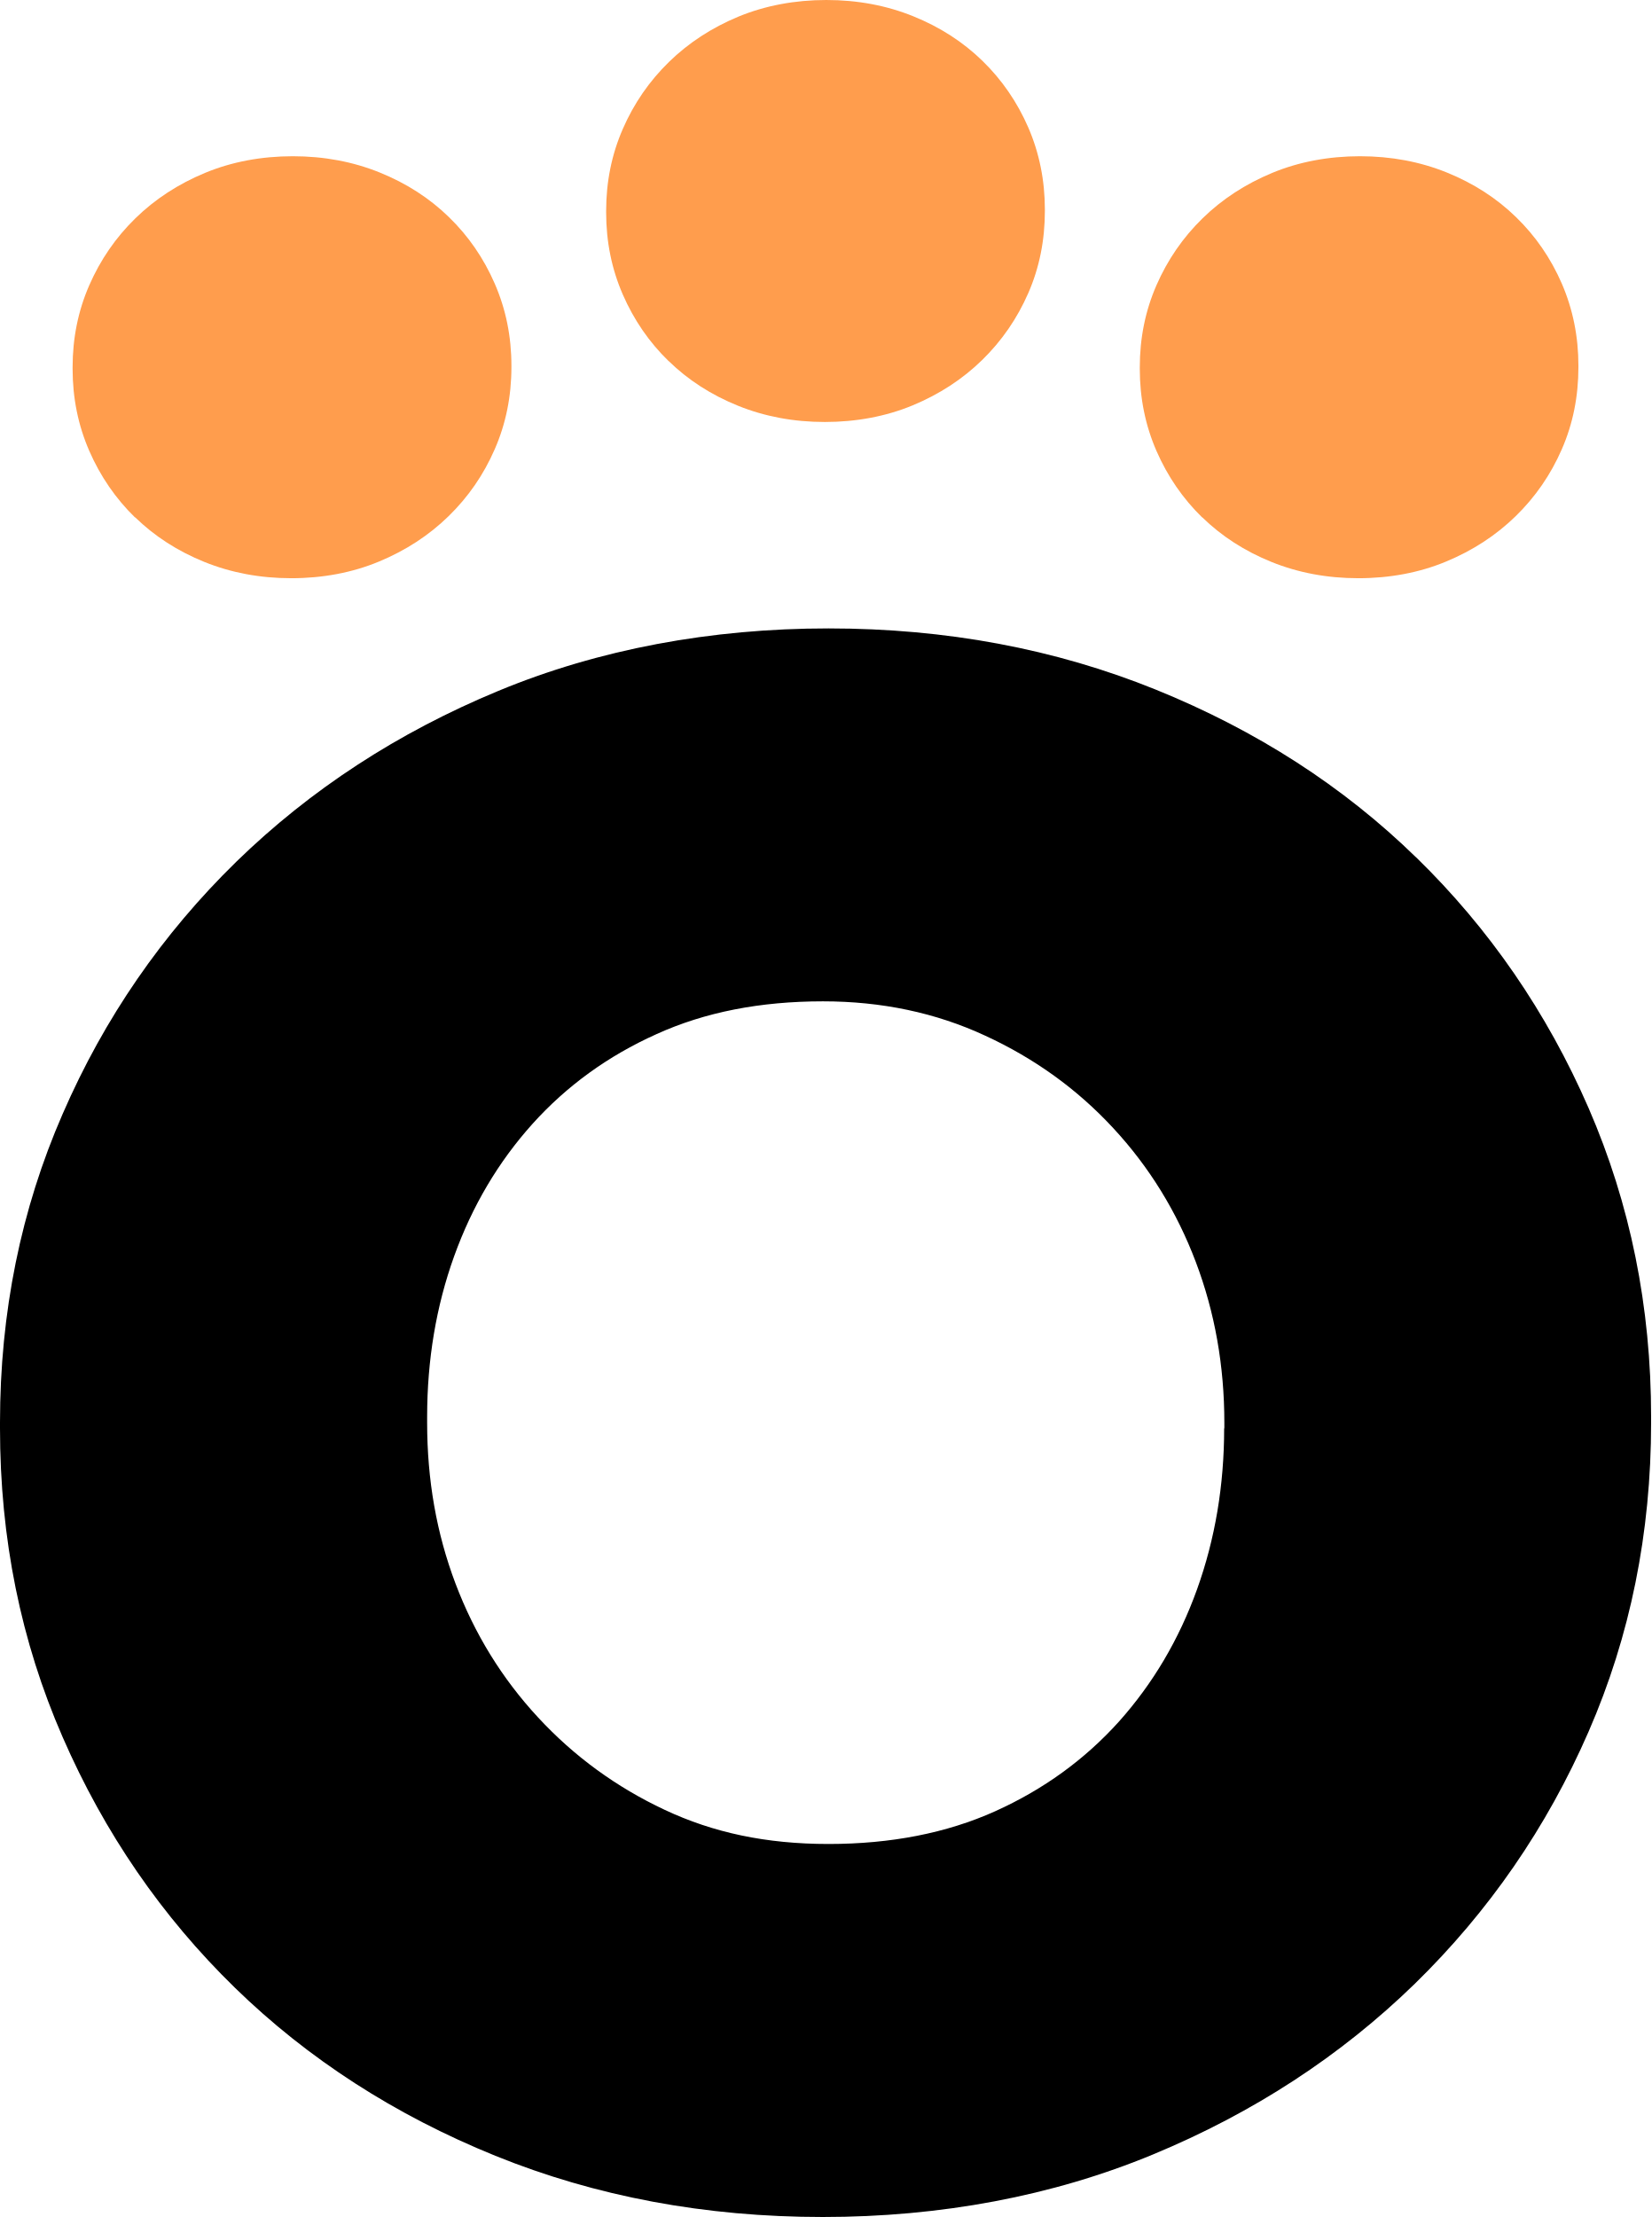
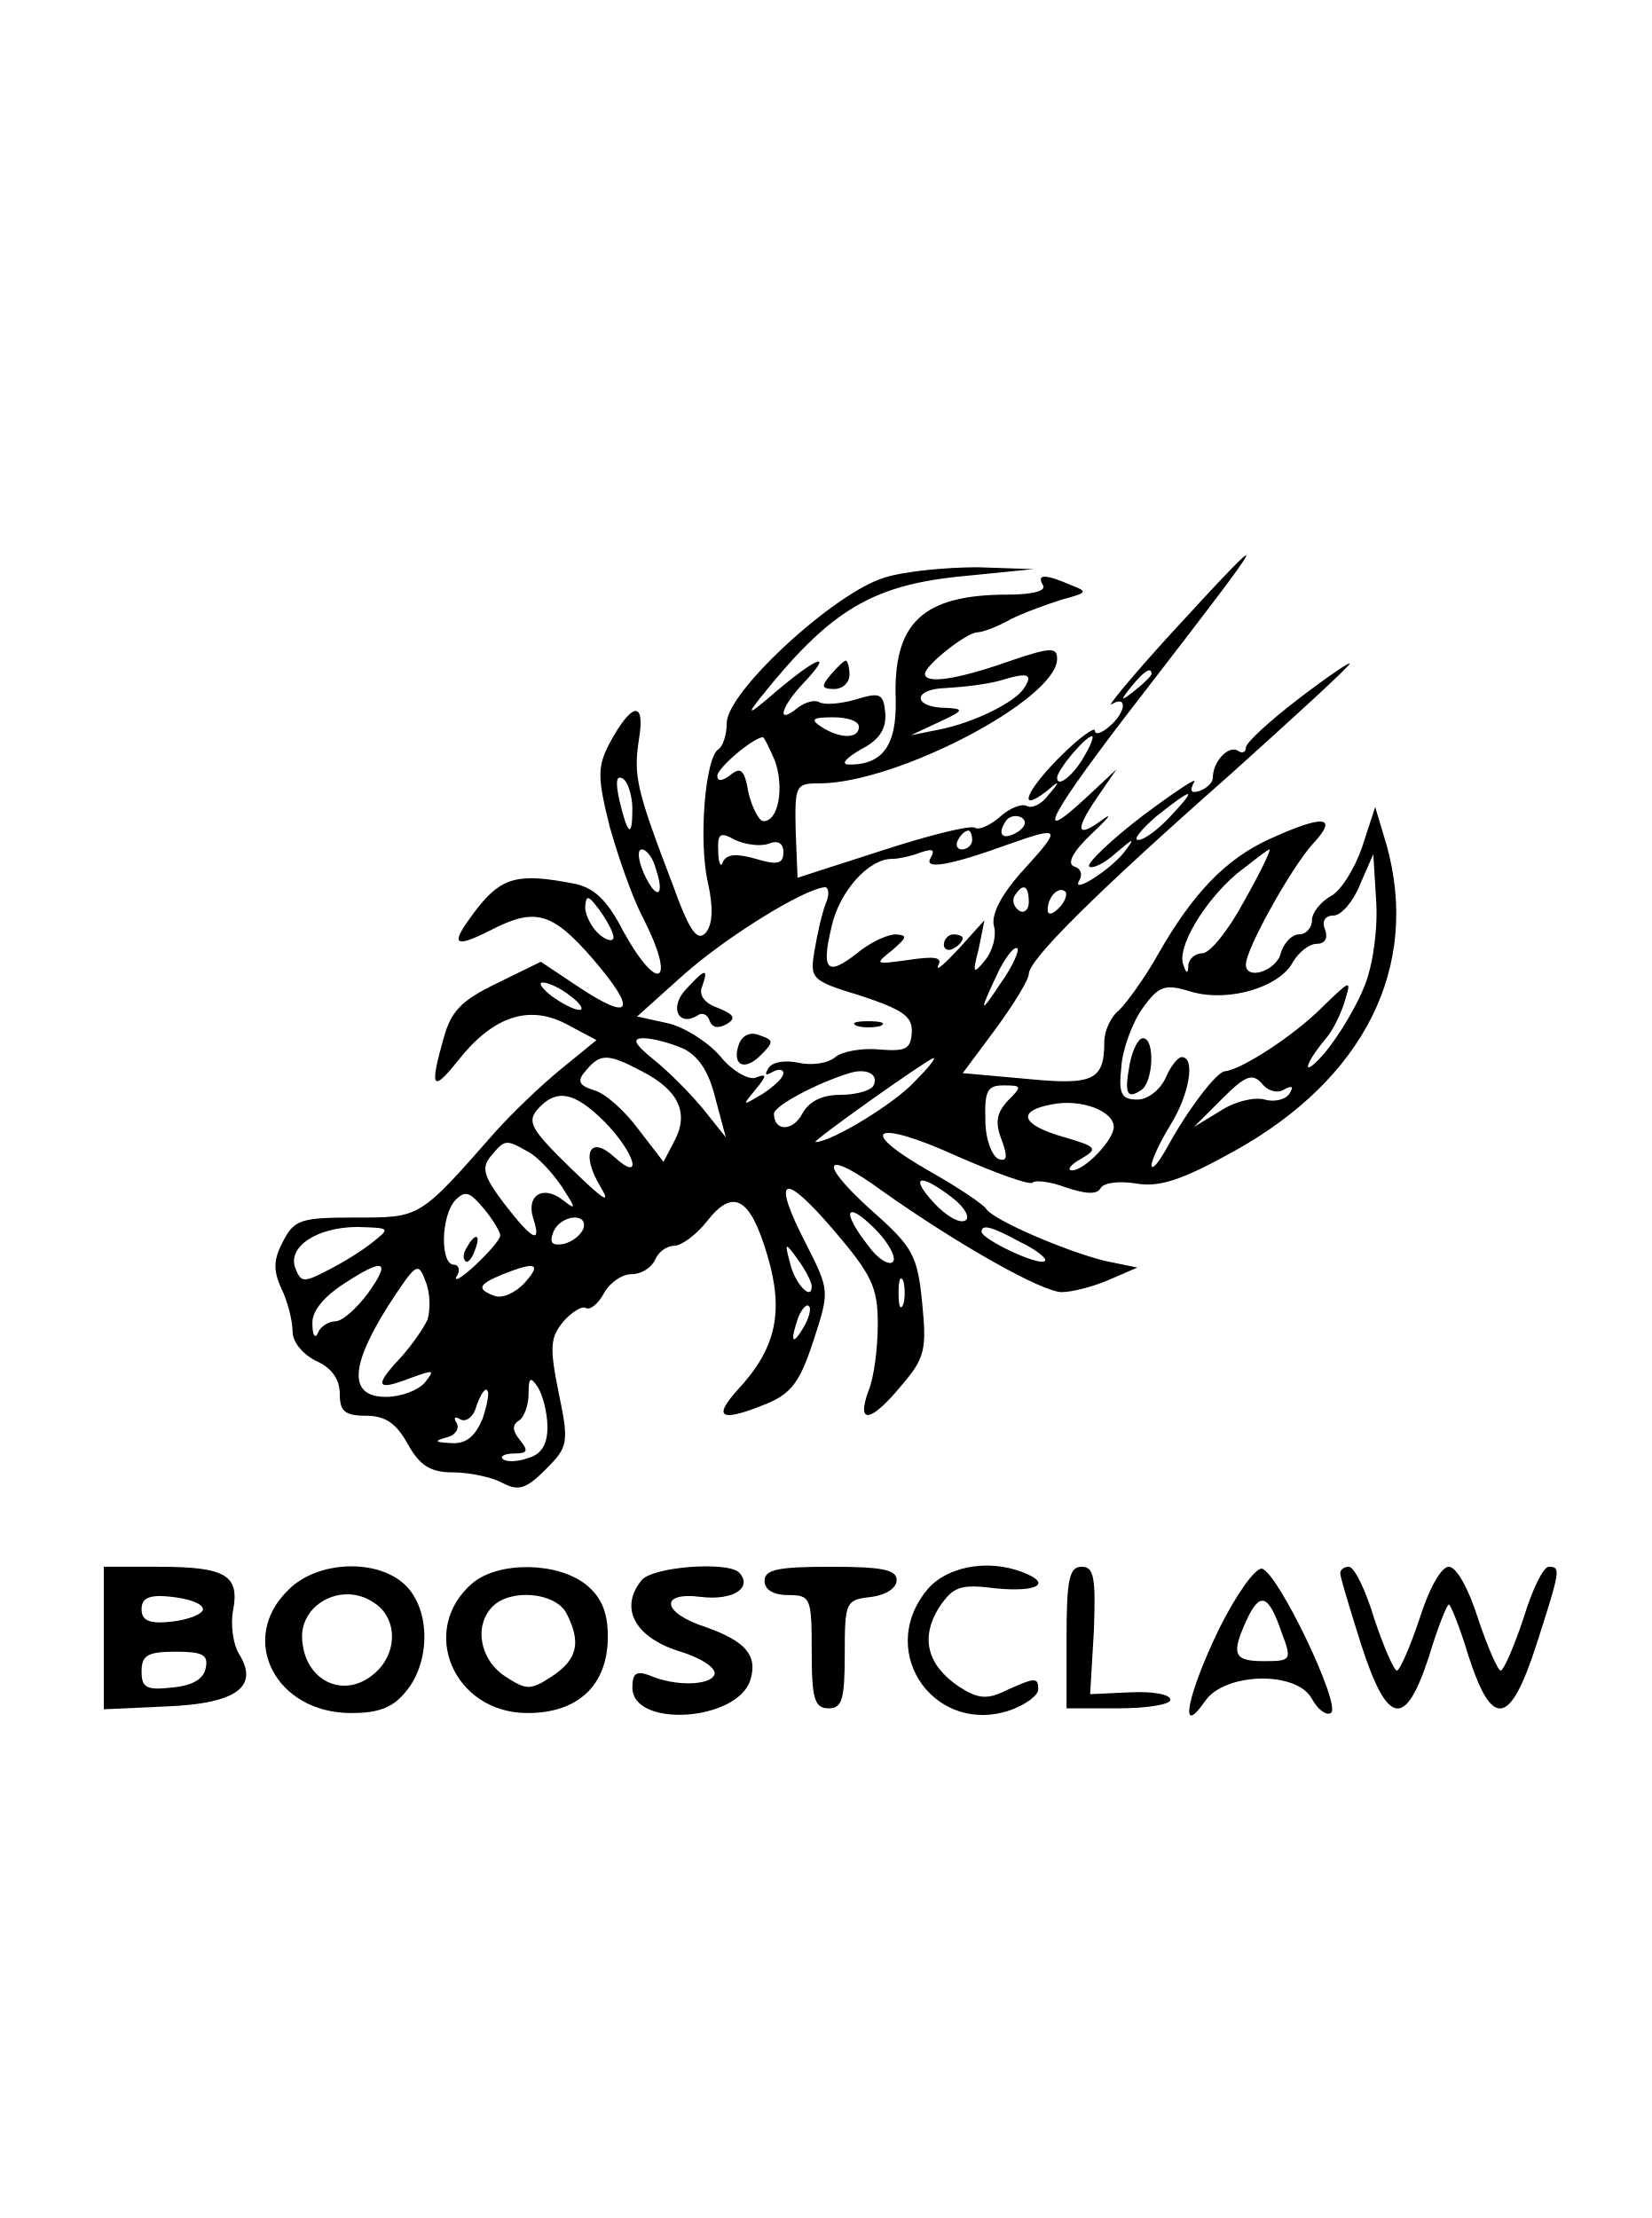
- <svg xmlns="http://www.w3.org/2000/svg" id="_图层_1" data-name="图层 1" viewBox="0 0 175.35 235.42">
-   <defs>
-     <style>
-       .cls-1 {
-         fill: #ff9d4d;
-       }
-     </style>
-   </defs>
-   <path d="M150.41,91.07c-7.76-7.58-16.99-13.51-27.67-17.84-10.69-4.33-22.28-6.5-34.76-6.5s-24.39,2.21-35.07,6.64c-10.69,4.43-19.95,10.48-27.81,18.13-7.86,7.68-14.01,16.58-18.44,26.77-4.44,10.16-6.66,21.11-6.66,32.8v.59c0,11.71,2.21,22.63,6.66,32.82,4.43,10.16,10.53,19.04,18.29,26.6,7.75,7.55,16.98,13.51,27.65,17.84,10.69,4.33,22.28,6.5,34.78,6.5s24.38-2.21,35.06-6.64c10.69-4.43,19.95-10.48,27.81-18.13,7.86-7.68,14.01-16.58,18.45-26.77,4.43-10.16,6.64-21.11,6.64-32.8v-.62c0-11.69-2.21-22.61-6.64-32.8-4.44-10.19-10.54-19.04-18.29-26.6ZM130,151.67c0,6.05-.96,11.76-2.88,17.1s-4.69,10.01-8.3,14.05c-3.63,4.03-8.02,7.21-13.15,9.52-5.14,2.31-11.05,3.47-17.69,3.47s-12.25-1.21-17.38-3.62c-5.14-2.41-9.63-5.68-13.46-9.82-3.83-4.13-6.75-8.88-8.77-14.22s-3.01-11.02-3.01-17.07v-.62c0-6.03.95-11.74,2.87-17.07s4.69-10.01,8.32-14.05c3.63-4.03,8.01-7.21,13.15-9.52,5.14-2.34,11.03-3.49,17.69-3.49,6.24,0,11.98,1.21,17.22,3.64,5.24,2.41,9.78,5.68,13.61,9.82,3.83,4.13,6.75,8.88,8.77,14.22,2.02,5.34,3.03,11.02,3.03,17.07v.59Z" />
-   <path class="cls-1" d="M71.01,38.34c2.06,2.01,4.51,3.59,7.35,4.74,2.84,1.15,5.92,1.73,9.24,1.73s6.48-.59,9.31-1.76c2.84-1.18,5.3-2.78,7.39-4.82,2.09-2.04,3.72-4.41,4.9-7.11,1.18-2.7,1.76-5.61,1.76-8.71v-.16c0-3.1-.59-6.01-1.76-8.71-1.18-2.71-2.8-5.06-4.86-7.07-2.06-2.01-4.51-3.59-7.35-4.74-2.84-1.15-5.92-1.73-9.24-1.73s-6.48.59-9.32,1.76c-2.84,1.18-5.3,2.78-7.39,4.82-2.09,2.04-3.72,4.4-4.9,7.11-1.18,2.7-1.77,5.61-1.77,8.71v.16c0,3.11.59,6.01,1.77,8.72,1.18,2.7,2.8,5.06,4.86,7.06Z" />
-   <path class="cls-1" d="M14.35,54.93c2.06,2.01,4.51,3.59,7.35,4.74,2.84,1.15,5.92,1.73,9.24,1.73s6.48-.59,9.31-1.77c2.84-1.18,5.3-2.78,7.39-4.82,2.09-2.04,3.72-4.4,4.9-7.11,1.18-2.7,1.77-5.61,1.77-8.71v-.16c0-3.1-.59-6-1.77-8.71-1.18-2.71-2.8-5.06-4.86-7.06-2.06-2.01-4.51-3.59-7.35-4.74-2.84-1.15-5.92-1.73-9.24-1.73s-6.48.59-9.32,1.77c-2.84,1.18-5.3,2.78-7.39,4.82-2.09,2.04-3.72,4.41-4.9,7.11-1.18,2.7-1.77,5.61-1.77,8.71v.16c0,3.11.59,6.01,1.77,8.72,1.18,2.7,2.8,5.06,4.86,7.07Z" />
-   <path class="cls-1" d="M127.67,54.93c2.06,2.01,4.51,3.59,7.35,4.74,2.84,1.15,5.92,1.73,9.24,1.73s6.48-.59,9.31-1.77c2.84-1.18,5.3-2.78,7.39-4.82,2.09-2.04,3.72-4.4,4.9-7.11,1.18-2.7,1.76-5.61,1.76-8.71v-.16c0-3.1-.59-6-1.76-8.71-1.18-2.71-2.8-5.06-4.86-7.06-2.06-2.01-4.51-3.59-7.35-4.74-2.84-1.15-5.92-1.73-9.23-1.73s-6.48.59-9.32,1.77c-2.84,1.18-5.3,2.78-7.39,4.82-2.09,2.04-3.72,4.41-4.9,7.11-1.18,2.7-1.77,5.61-1.77,8.71v.16c0,3.11.59,6.01,1.77,8.72,1.18,2.7,2.8,5.06,4.86,7.07Z" />
+ <svg xmlns="http://www.w3.org/2000/svg" version="1.0" width="175pt" height="235pt" viewBox="0 0 175 235" preserveAspectRatio="xMidYMid meet">
+   <g transform="translate(0,235) scale(0.1,-0.1)" fill="#000000" stroke="none">
+     <path d="M1240 1678 c-41 -45 -69 -79 -62 -74 17 10 15 -9 -3 -24 -8 -7 -15 -9 -15 -4 0 4 -16 -7 -35 -26 -36 -35 -49 -63 -17 -39 15 13 16 12 3 -3 -7 -10 -18 -15 -23 -12 -5 3 -18 -2 -28 -11 -10 -9 -23 -15 -27 -12 -5 3 -49 -8 -98 -24 -50 -16 -90 -29 -90 -29 0 0 -1 23 -2 50 -1 48 0 50 25 50 82 0 252 89 252 132 0 13 -8 12 -52 -3 -54 -19 -88 -24 -88 -13 0 9 43 43 55 44 6 0 22 6 36 14 14 7 39 16 55 21 26 7 27 8 9 15 -28 12 -37 12 -30 0 4 -6 -11 -10 -37 -10 -91 0 -122 -30 -119 -112 1 -48 -14 -69 -51 -68 -7 1 -1 7 14 16 20 10 27 22 26 38 -2 21 -5 23 -31 15 -17 -5 -34 -6 -39 -3 -5 3 -15 0 -23 -6 -23 -19 -18 1 7 27 31 33 15 28 -29 -9 -29 -25 -33 -27 -18 -8 75 94 119 121 220 130 l70 7 -59 2 c-32 0 -77 -4 -99 -11 -53 -16 -167 -121 -167 -154 0 -12 -4 -25 -9 -28 -14 -9 -21 -98 -11 -141 6 -27 5 -44 -2 -53 -9 -10 -17 0 -35 50 -39 102 -42 116 -36 155 7 42 -8 39 -32 -6 -12 -24 -12 -35 1 -87 9 -32 24 -75 35 -96 36 -70 17 -83 -21 -14 -17 33 -31 46 -53 50 -57 11 -75 7 -101 -26 -30 -39 -27 -44 13 -24 48 25 66 20 110 -31 47 -55 40 -66 -17 -28 l-39 26 -47 -23 c-37 -18 -48 -29 -56 -58 -15 -53 -12 -58 15 -24 37 47 75 60 115 39 l32 -17 -38 -31 c-22 -18 -52 -47 -69 -66 -81 -92 -79 -91 -148 -91 -58 0 -65 -2 -77 -25 -10 -19 -11 -30 -2 -50 7 -14 12 -35 12 -46 0 -11 11 -24 25 -31 16 -7 25 -19 25 -35 0 -18 5 -23 28 -23 20 0 32 -8 44 -30 13 -23 24 -30 48 -30 17 0 41 -5 52 -11 17 -9 25 -7 46 14 24 24 25 28 14 81 -10 49 -9 59 5 76 9 10 20 17 24 14 5 -2 13 5 19 16 6 11 19 20 29 20 11 0 21 7 25 15 3 8 12 15 20 15 8 0 24 12 35 26 28 36 46 25 64 -36 18 -60 9 -99 -31 -142 -28 -31 -18 -35 31 -15 26 11 35 24 49 67 17 52 17 53 -8 102 -37 72 -25 78 29 15 41 -48 47 -61 47 -100 0 -25 -4 -57 -10 -71 -13 -36 3 -33 35 6 25 29 27 38 22 88 -5 50 -10 59 -53 97 -59 53 -52 67 11 21 79 -56 169 -107 190 -107 11 0 34 6 50 13 l30 13 -34 7 c-41 10 -118 43 -126 55 -3 5 -30 23 -60 40 -79 45 -59 56 29 16 41 -18 77 -31 80 -28 3 3 19 1 35 -5 21 -7 33 -8 37 -1 3 6 20 8 38 5 24 -4 47 3 103 34 139 77 198 196 162 325 l-12 40 -14 -43 c-8 -23 -23 -47 -34 -52 -10 -6 -19 -17 -19 -25 0 -8 -6 -15 -14 -15 -7 0 -16 -9 -19 -20 -5 -19 -37 -29 -37 -12 0 17 49 104 71 128 28 30 11 31 -46 5 -46 -21 -81 -57 -118 -122 -14 -25 -33 -51 -41 -59 -9 -7 -16 -22 -16 -34 0 -41 -12 -46 -83 -39 l-67 6 35 47 c19 26 35 52 35 58 0 15 69 84 213 211 70 63 127 115 127 118 0 2 -25 -15 -55 -38 -30 -23 -55 -46 -55 -51 0 -5 -4 -7 -9 -3 -10 5 -26 -12 -26 -29 0 -5 -6 -11 -14 -14 -9 -3 -11 0 -6 9 5 7 -19 -9 -54 -35 -34 -26 -60 -51 -57 -54 3 -3 16 3 28 14 20 17 21 17 9 1 -16 -20 -58 -46 -47 -29 3 6 1 12 -6 14 -8 3 -1 16 18 34 17 16 23 23 14 17 -29 -22 -32 -14 -9 20 l22 32 -31 -29 c-60 -56 -41 -20 59 109 139 180 142 186 29 63z m-155 -57 c-9 -15 -54 -37 -90 -44 l-30 -6 30 14 c26 12 27 14 8 15 -36 0 -37 20 -1 21 18 1 44 4 58 8 29 9 35 7 25 -8z m135 15 c0 -2 -8 -10 -17 -17 -16 -13 -17 -12 -4 4 13 16 21 21 21 13z m-310 -56 c0 -13 -20 -13 -40 0 -12 8 -9 10 13 10 15 0 27 -4 27 -10z m-89 -36 c10 -28 4 -64 -12 -64 -5 0 -12 14 -16 30 -4 24 -8 28 -19 19 -9 -7 -14 -7 -14 -1 0 8 36 39 48 41 1 1 7 -11 13 -25z m329 7 c-11 -21 -30 -37 -30 -25 0 8 30 44 37 44 2 0 -1 -9 -7 -19z m-480 -58 c0 -32 -5 -28 -14 10 -4 19 -3 26 4 22 5 -3 10 -18 10 -32z m570 -8 c-13 -14 -28 -25 -34 -25 -6 0 3 11 19 25 39 31 45 32 15 0z m-161 -16 c-16 -10 -23 -4 -14 10 3 6 11 8 17 5 6 -4 5 -9 -3 -15z m-265 -13 c10 4 16 1 16 -9 0 -12 -6 -14 -29 -7 -21 6 -31 5 -35 -3 -2 -7 -5 -2 -5 11 -1 19 2 21 18 12 11 -5 27 -7 35 -4z m216 4 c0 -5 -5 -10 -11 -10 -5 0 -7 5 -4 10 3 6 8 10 11 10 2 0 4 -4 4 -10z m55 -31 c-24 -26 -35 -48 -32 -60 3 -10 -1 -26 -9 -36 -13 -16 -14 -15 -7 12 l6 30 -27 -30 c-15 -16 -25 -25 -22 -18 5 9 -4 10 -31 6 -36 -5 -37 -5 -18 10 16 14 17 16 4 17 -9 0 -28 -9 -41 -20 -32 -25 -38 -18 -27 28 8 37 39 72 64 72 7 0 21 3 31 7 12 4 15 3 10 -6 -8 -13 21 -8 84 15 54 19 55 17 15 -27z m-390 0 c10 -30 0 -33 -13 -4 -6 14 -7 25 -2 25 5 0 12 -9 15 -21z m623 -34 c-16 -30 -36 -55 -44 -55 -8 0 -14 -6 -15 -12 0 -10 -2 -10 -5 -1 -8 18 21 67 56 97 18 14 33 26 35 26 2 0 -10 -25 -27 -55z m128 -89 c-9 -23 -28 -54 -42 -71 -25 -29 -24 -15 1 15 7 8 16 26 20 40 7 23 6 22 -25 -8 -29 -29 -84 -65 -102 -67 -9 0 -41 -43 -61 -80 -9 -16 -16 -25 -17 -20 0 6 9 25 20 43 20 32 27 72 12 72 -4 0 -12 -10 -17 -22 -6 -13 -19 -23 -30 -23 -17 0 -20 6 -17 34 1 18 11 46 22 62 18 25 24 27 53 18 39 -11 93 5 107 32 6 10 17 19 25 19 9 0 12 6 9 15 -4 9 0 15 9 15 8 0 21 15 28 33 l14 32 3 -49 c2 -29 -3 -67 -12 -90z m-571 87 c-4 -10 -9 -32 -12 -50 -5 -30 -4 -32 49 -48 45 -15 55 -22 54 -39 -1 -18 -7 -20 -34 -18 -18 2 -40 -2 -47 -8 -8 -7 -26 -9 -39 -6 -14 3 -28 1 -32 -6 -4 -7 -3 -8 4 -4 7 4 12 3 12 -1 0 -5 -10 -14 -22 -22 -22 -13 -22 -13 -8 4 13 16 13 18 0 13 -8 -2 -25 8 -37 23 -13 15 -38 31 -56 35 l-32 7 49 44 c45 40 127 91 150 93 4 0 5 -8 1 -17z m215 1 c0 -8 -5 -12 -10 -9 -6 4 -8 11 -5 16 9 14 15 11 15 -7z m32 -6 c-7 -7 -12 -8 -12 -2 0 14 12 26 19 19 2 -3 -1 -11 -7 -17z m-472 -31 c0 -5 -7 -4 -15 3 -8 7 -15 20 -15 29 1 13 3 13 15 -3 8 -11 15 -24 15 -29z m410 -49 c-23 -35 -23 -31 -1 15 8 15 16 25 19 22 2 -2 -5 -19 -18 -37z m-456 -13 c11 -8 15 -15 10 -15 -6 0 -19 7 -30 15 -10 8 -14 14 -9 14 6 0 19 -6 29 -14z m120 -56 c16 -8 27 -24 34 -53 l11 -41 -24 30 c-14 17 -37 40 -52 52 -21 17 -24 23 -11 23 9 0 28 -5 42 -11z m-44 -24 c39 -20 50 -44 35 -73 l-12 -23 -27 35 c-14 19 -35 38 -47 41 -16 5 -18 10 -8 21 15 18 23 18 59 -1z m289 -11 c-21 -23 -88 -64 -105 -64 -5 0 116 86 125 89 3 0 -6 -11 -20 -25z m-44 -5 c-4 -5 -19 -9 -35 -9 -19 0 -33 -7 -40 -20 -10 -19 -30 -19 -30 0 0 8 44 32 80 43 19 6 32 -2 25 -14z m436 -3 c8 4 10 3 5 -5 -4 -6 -16 -9 -26 -6 -11 3 -32 -2 -47 -12 l-28 -17 30 30 c25 25 32 27 42 16 6 -8 17 -11 24 -6z m-293 -12 c-12 -13 -14 -23 -7 -41 7 -19 6 -24 -3 -21 -7 3 -14 21 -14 41 -1 31 2 37 19 37 20 0 20 -1 5 -16z m-427 -23 c32 -33 41 -65 10 -37 -26 24 -36 4 -15 -31 12 -20 4 -15 -31 19 -41 40 -47 49 -36 62 20 23 39 20 72 -13z m539 -5 c0 -14 -31 -46 -44 -46 -6 0 -2 6 9 12 19 11 17 13 -17 23 -46 13 -52 28 -13 35 30 6 65 -7 65 -24z m-621 -26 c10 -5 26 -22 36 -37 15 -23 16 -26 2 -15 -21 17 -40 6 -32 -19 9 -28 -1 -23 -31 16 -22 29 -24 38 -14 50 15 18 16 18 39 5z m450 -49 c13 -10 19 -21 14 -24 -6 -4 -21 5 -33 18 -27 29 -16 33 19 6z m-479 -40 c0 -4 -12 -18 -27 -32 -14 -13 -23 -18 -19 -11 4 6 2 12 -3 12 -15 0 -14 53 2 69 10 10 15 8 30 -10 9 -11 17 -24 17 -28z m416 -28 c-4 -4 -16 3 -26 17 -29 37 -24 49 7 18 15 -15 23 -31 19 -35z m-328 35 c-3 -7 -12 -14 -21 -16 -12 -2 -15 1 -11 12 7 19 38 22 32 4z m-223 -14 c-11 -9 -32 -22 -48 -30 -25 -13 -28 -13 -34 2 -9 23 23 44 66 44 34 -1 35 -1 16 -16z m686 0 c17 -8 29 -18 26 -20 -6 -6 -67 23 -67 31 0 8 10 6 41 -11z m-221 -47 c0 -16 -18 3 -23 25 -6 22 -5 22 8 4 8 -11 15 -24 15 -29z m-470 -7 c-12 -16 -27 -30 -35 -30 -7 0 -16 -6 -18 -12 -3 -7 -6 -3 -6 9 -1 13 11 28 32 42 44 29 52 26 27 -9z m63 -28 c-4 -9 -17 -28 -30 -42 -27 -29 -24 -34 12 -20 25 9 26 9 15 -5 -7 -8 -25 -15 -41 -15 -39 0 -39 31 2 96 30 46 32 48 40 26 5 -12 5 -30 2 -40z m103 39 c-10 -11 -24 -17 -32 -14 -19 7 -18 12 9 23 35 14 41 11 23 -9z m401 -23 c-3 -7 -5 -2 -5 12 0 14 2 19 5 13 2 -7 2 -19 0 -25z m-106 -25 c-12 -20 -14 -14 -5 12 4 9 9 14 11 11 3 -2 0 -13 -6 -23z m-271 -105 c0 -18 -6 -29 -21 -33 -11 -4 -23 -4 -26 -1 -4 3 2 6 12 6 14 0 15 3 6 14 -8 10 -9 16 -1 21 5 3 10 16 10 28 0 18 2 19 10 7 5 -8 10 -27 10 -42z m-69 8 c-8 -18 -17 -26 -33 -25 -17 1 -19 2 -5 6 9 2 14 9 11 15 -4 6 -2 8 4 4 6 -3 14 3 17 15 4 11 9 19 11 16 3 -2 0 -16 -5 -31z" />
+     <path d="M1000 1349 c0 -5 5 -7 10 -4 6 3 10 8 10 11 0 2 -4 4 -10 4 -5 0 -10 -5 -10 -11z" />
+     <path d="M1197 1223 c-6 -32 -3 -38 12 -28 13 8 15 55 2 55 -5 0 -11 -12 -14 -27z" />
+     <path d="M726 1301 c-17 -19 -7 -39 13 -27 5 4 11 1 13 -6 3 -7 9 -8 18 -3 10 6 8 10 -9 17 -15 5 -21 14 -17 23 7 20 3 19 -18 -4z" />
+     <path d="M908 1263 c6 -2 18 -2 25 0 6 3 1 5 -13 5 -14 0 -19 -2 -12 -5z" />
+     <path d="M783 1244 c-8 -22 5 -30 23 -12 14 14 14 16 -1 21 -9 4 -18 1 -22 -9z" />
+     <path d="M495 1029 c-4 -6 -5 -12 -2 -15 2 -3 7 2 10 11 7 17 1 20 -8 4z" />
+     <path d="M880 1635 c-10 -12 -10 -15 4 -15 9 0 16 7 16 15 0 8 -2 15 -4 15 -2 0 -9 -7 -16 -15z" />
+     <path d="M110 615 l0 -76 66 3 c75 3 99 21 77 56 -6 10 -9 31 -6 46 7 37 -8 46 -79 46 l-58 0 0 -75z m105 30 c0 -5 -15 -11 -32 -13 -25 -3 -33 1 -33 13 0 12 8 16 33 13 17 -2 32 -7 32 -13z m3 -62 c-2 -12 -14 -19 -36 -21 -27 -3 -32 0 -32 17 0 17 6 21 36 21 28 0 35 -3 32 -17z" />
+     <path d="M305 665 c-53 -52 -13 -130 67 -130 30 0 45 6 59 24 25 31 25 85 -1 111 -29 29 -94 27 -125 -5z m91 -13 c24 -15 26 -50 4 -72 -33 -33 -79 -12 -80 36 0 36 44 58 76 36z" />
+     <path d="M501 673 c-58 -49 -21 -138 58 -138 54 0 85 30 85 81 0 26 -7 42 -23 55 -30 24 -92 25 -120 2z m99 -32 c16 -31 12 -49 -15 -67 -23 -15 -27 -15 -50 0 -27 18 -33 54 -13 74 19 19 66 15 78 -7z" />
+     <path d="M680 676 c-24 -29 -8 -60 38 -75 24 -7 41 -18 39 -25 -4 -12 -42 -13 -69 -1 -14 5 -18 2 -18 -13 0 -43 111 -36 125 8 8 26 -5 41 -47 56 -47 15 -50 38 -5 32 34 -4 55 10 40 26 -13 12 -91 6 -103 -8z" />
+     <path d="M810 675 c0 -9 9 -15 25 -15 24 0 25 -3 25 -60 0 -50 3 -60 18 -60 14 0 17 9 17 57 0 56 1 58 28 61 15 2 27 9 27 18 0 11 -16 14 -70 14 -56 0 -70 -3 -70 -15z" />
+     <path d="M981 664 c-53 -67 12 -155 92 -125 15 6 27 15 27 21 0 13 -3 13 -34 -1 -20 -10 -30 -9 -50 4 -34 23 -41 52 -21 84 15 22 22 25 61 20 43 -4 59 5 28 17 -38 15 -83 6 -103 -20z" />
+     <path d="M1130 615 l0 -75 55 0 c30 0 55 4 55 9 0 6 -19 9 -42 8 l-43 -2 4 68 c2 56 0 67 -13 67 -13 0 -16 -13 -16 -75z" />
+     <path d="M1292 625 c-34 -70 -44 -119 -15 -77 21 30 97 32 113 2 6 -11 15 -18 20 -15 12 7 -56 149 -73 153 -7 1 -27 -27 -45 -63z m66 -5 c11 -29 10 -30 -19 -30 -32 0 -35 7 -18 44 14 30 23 27 37 -14z" />
+     <path d="M1420 683 c0 -4 10 -37 22 -75 28 -87 47 -90 72 -13 9 30 19 55 21 55 2 0 12 -25 21 -55 25 -77 44 -74 72 13 25 78 26 82 13 82 -6 0 -18 -25 -27 -55 -10 -30 -21 -55 -24 -55 -3 0 -14 25 -24 55 -10 32 -23 55 -31 55 -8 0 -21 -23 -31 -55 -10 -30 -21 -55 -24 -55 -3 0 -14 25 -24 55 -9 30 -21 55 -27 55 -5 0 -9 -3 -9 -7z" />
+   </g>
</svg>
